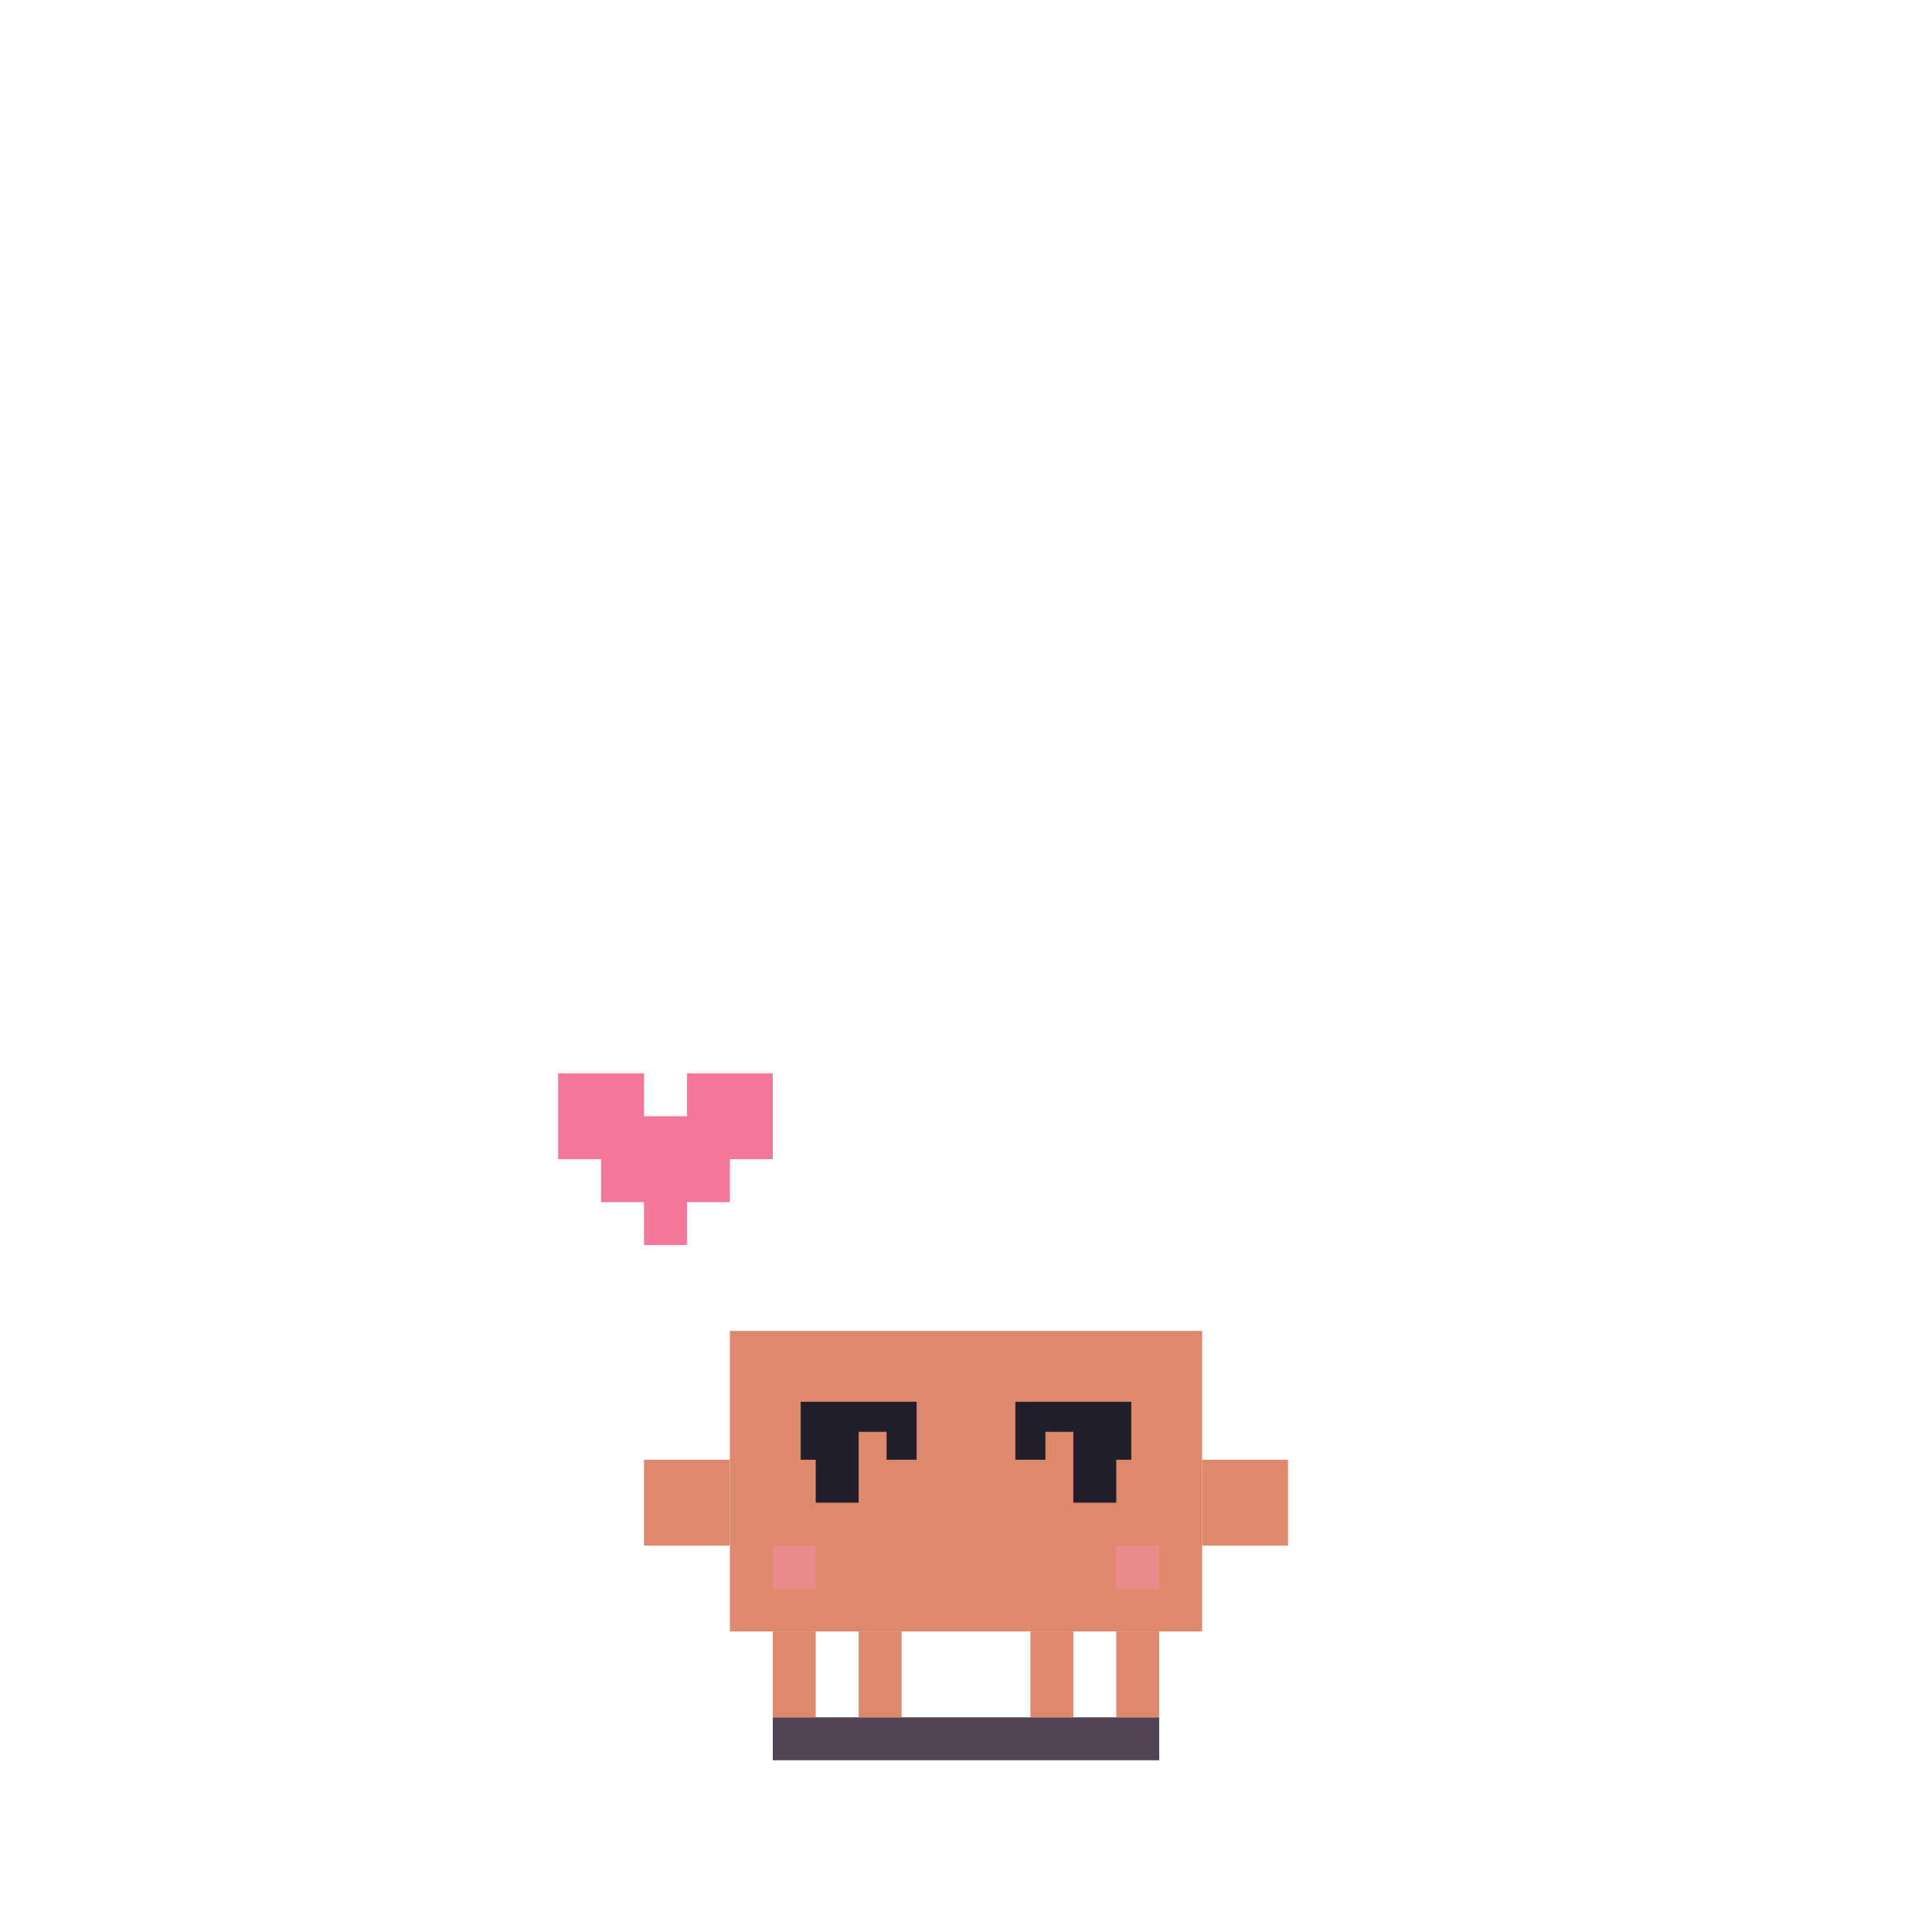
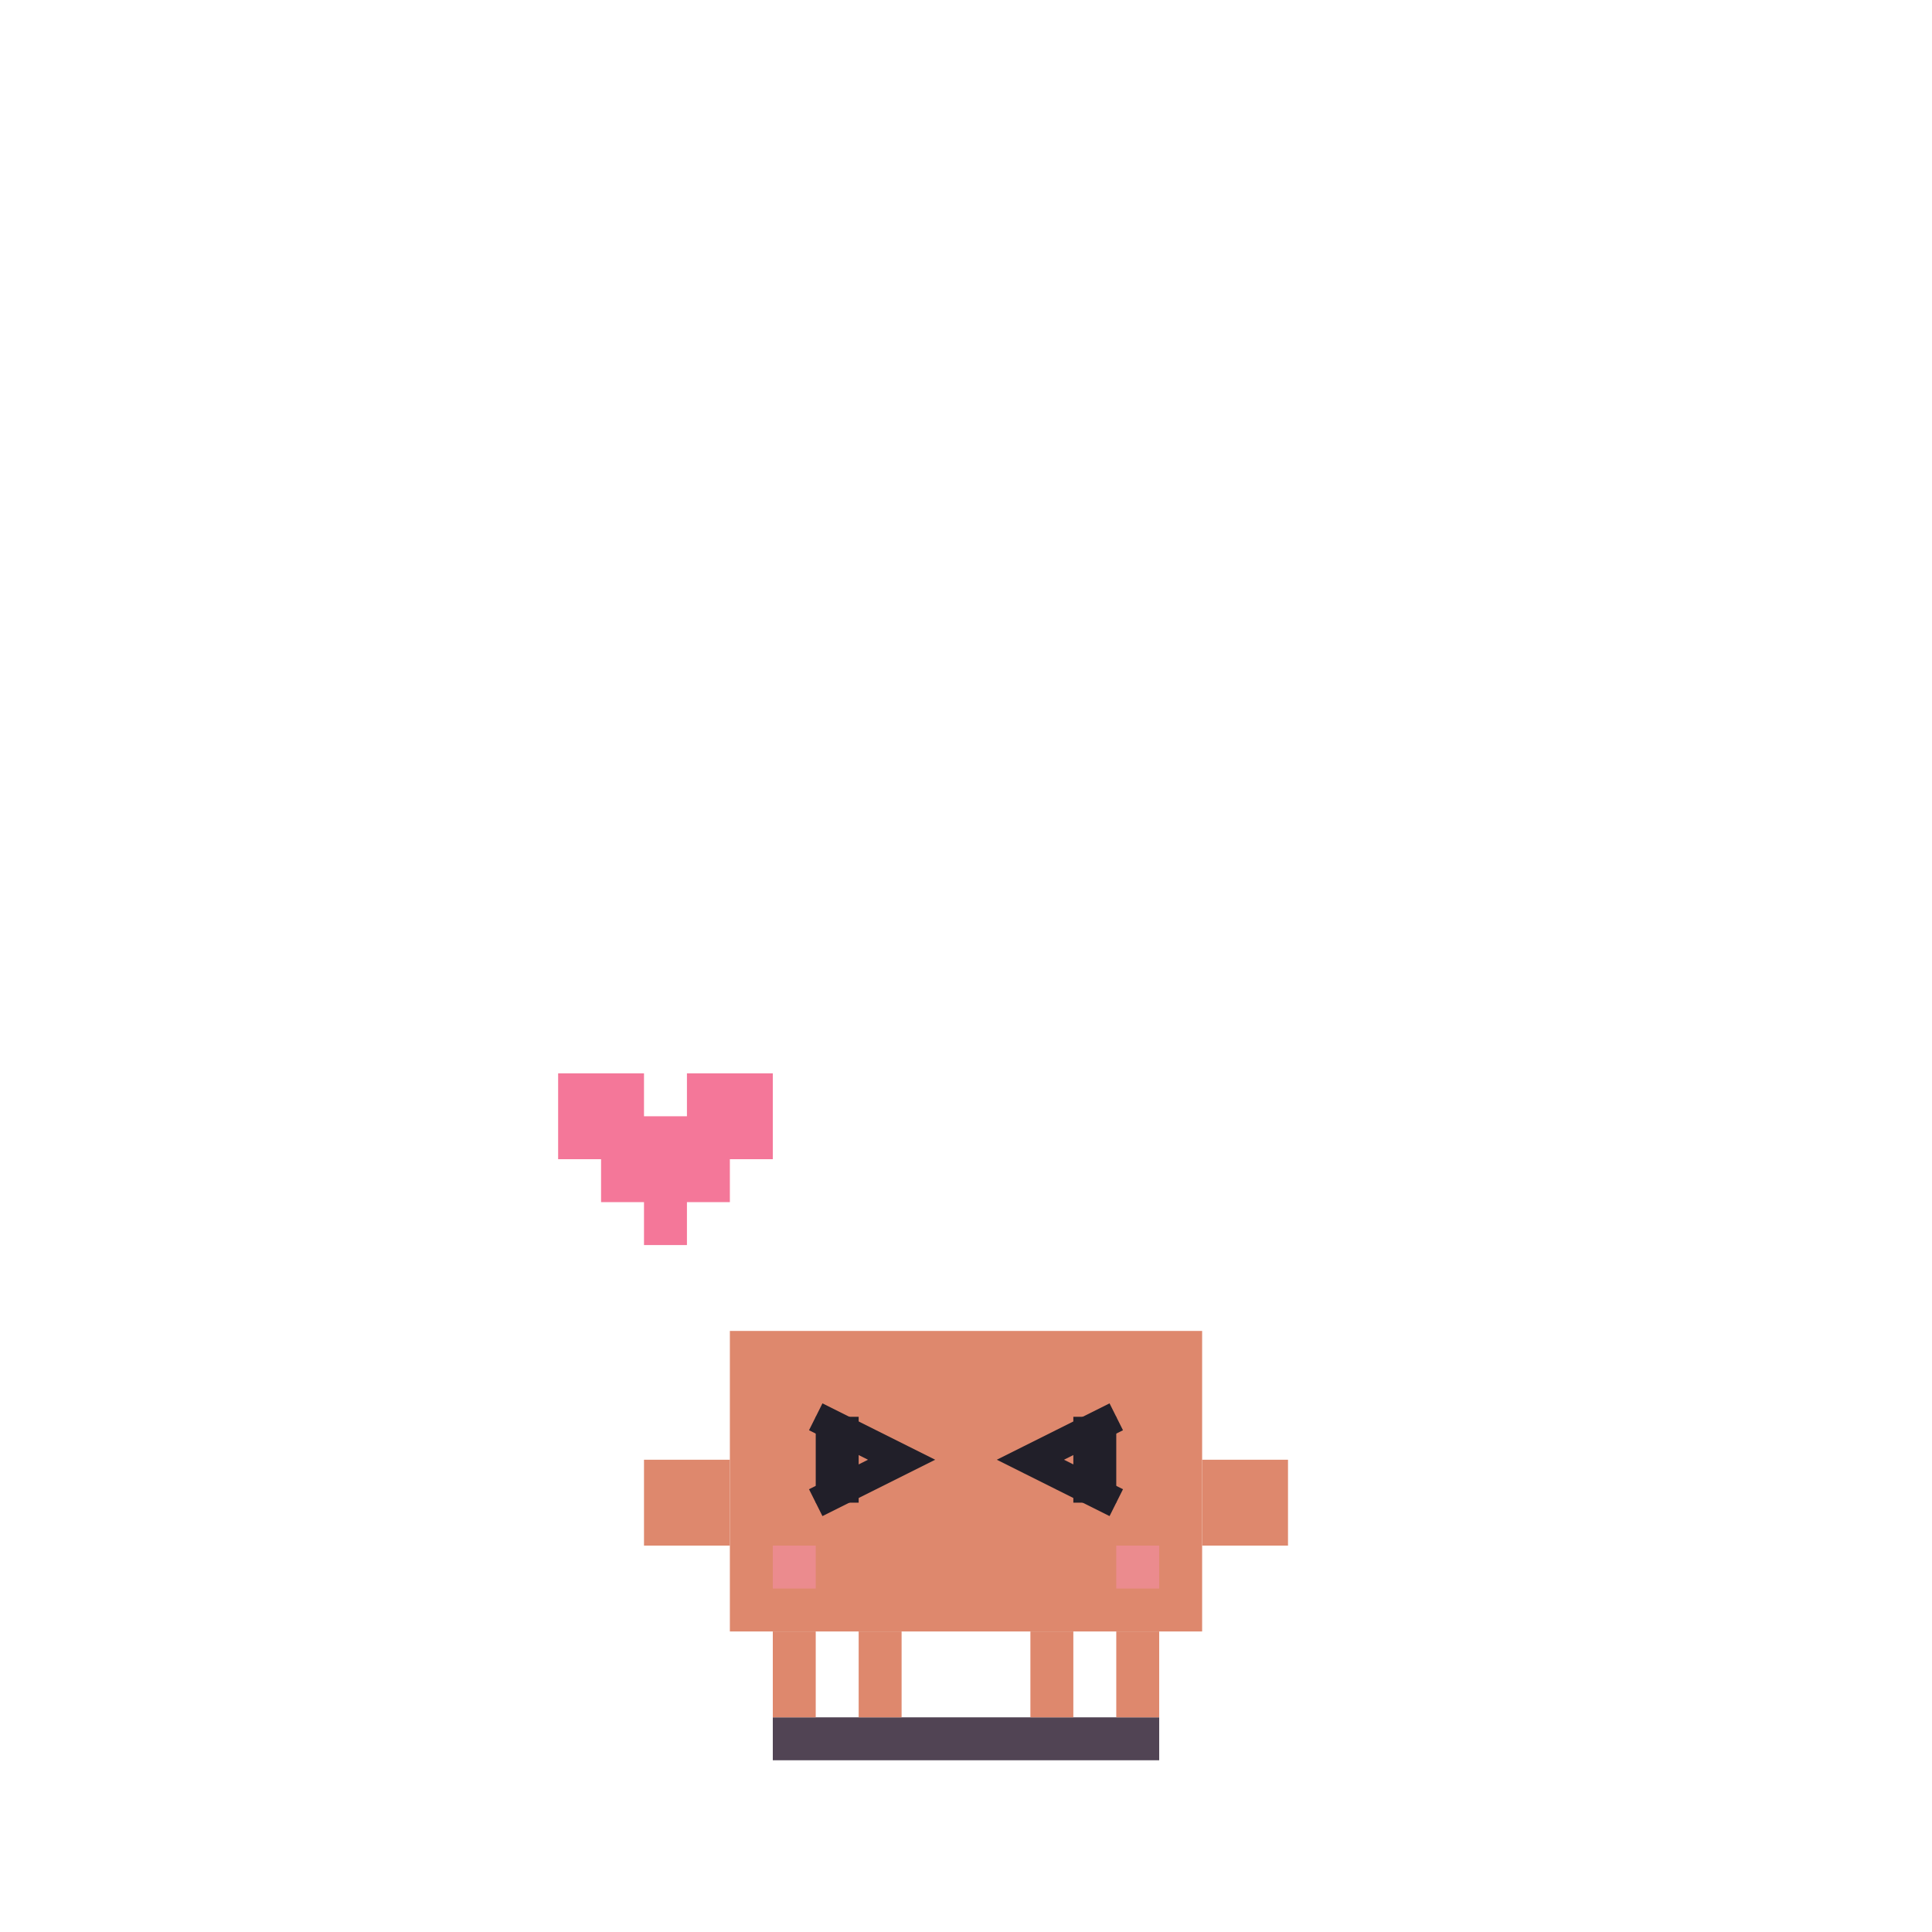
<svg xmlns="http://www.w3.org/2000/svg" viewBox="-15 -25 45 45" width="500" height="500">
  <style>.body{transform-box:view-box;transform-origin:7.5px 15px;transform:translate(0px,0px) rotate(0deg) scale(1,1);animation:body 3.2s infinite cubic-bezier(.45,0,.55,1)}@keyframes body{0%{transform:translate(0px,0px) rotate(0deg) scale(1,1)}18%{transform:translate(0px,0px) rotate(0deg) scale(1,1)}30%{transform:translate(-0.4px,-0.4px) rotate(-4deg) scale(1,1);animation-timing-function:cubic-bezier(.64,0,.78,0)}38%{transform:translate(0px,0px) rotate(0deg) scale(1.06,0.94);animation-timing-function:cubic-bezier(.22,1,.36,1)}46%{transform:translate(0px,-0.8px) rotate(0deg) scale(0.97,1.03)}56%{transform:translate(0px,0px) rotate(-3deg) scale(1,1)}66%{transform:translate(0px,0px) rotate(3deg) scale(1,1)}76%{transform:translate(0px,0px) rotate(-2deg) scale(1,1)}88%{transform:translate(0px,0px) rotate(0deg) scale(1,1)}100%{transform:translate(0px,0px) rotate(0deg) scale(1,1)}}.left{transform-box:fill-box;transform-origin:100% 50%;transform:translate(0px,0px) rotate(0deg) scale(1,1);animation:left 3.2s infinite cubic-bezier(.45,0,.55,1)}@keyframes left{0%{transform:translate(0px,0px) rotate(0deg) scale(1,1)}16%{transform:translate(0px,0px) rotate(0deg) scale(1,1);animation-timing-function:cubic-bezier(.22,1,.36,1)}30%{transform:translate(0px,0px) rotate(70deg) scale(1,1)}38%{transform:translate(3px,-0.5px) rotate(0deg) scale(1,1);animation-timing-function:cubic-bezier(.22,1,.36,1)}80%{transform:translate(3px,-0.5px) rotate(0deg) scale(1,1)}92%{transform:translate(0px,0px) rotate(0deg) scale(1,1)}100%{transform:translate(0px,0px) rotate(0deg) scale(1,1)}}.right{transform-box:fill-box;transform-origin:0% 50%;transform:translate(0px,0px) rotate(0deg) scale(1,1);animation:right 3.2s infinite cubic-bezier(.45,0,.55,1)}@keyframes right{0%{transform:translate(0px,0px) rotate(0deg) scale(1,1)}16%{transform:translate(0px,0px) rotate(0deg) scale(1,1);animation-timing-function:cubic-bezier(.22,1,.36,1)}30%{transform:translate(0px,0px) rotate(-70deg) scale(1,1)}38%{transform:translate(-3px,-0.5px) rotate(0deg) scale(1,1);animation-timing-function:cubic-bezier(.22,1,.36,1)}80%{transform:translate(-3px,-0.5px) rotate(0deg) scale(1,1)}92%{transform:translate(0px,0px) rotate(0deg) scale(1,1)}100%{transform:translate(0px,0px) rotate(0deg) scale(1,1)}}.feet{transform-box:fill-box;transform-origin:50% 100%;transform:translate(0,0) rotate(0deg) scale(1);animation:feet 3.2s infinite ease-in-out}@keyframes feet{0%,100%{transform:translate(0,0) rotate(0deg) scale(1)}}.prop{transform-box:fill-box;transform-origin:50% 50%;animation:prop 3.2s infinite cubic-bezier(.45,0,.55,1)}@keyframes prop{0%{transform:translate(-5px,-2px) rotate(0deg) scale(0.5,0.5);opacity:0}8%{transform:translate(-5px,-2px) rotate(0deg) scale(0.5,0.5);opacity:0;animation-timing-function:cubic-bezier(.22,1,.36,1)}16%{transform:translate(-2px,-1px) rotate(0deg) scale(1,1);opacity:1}28%{transform:translate(3px,1px) rotate(-10deg) scale(1,1)}36%{transform:translate(7px,9px) rotate(0deg) scale(0.8,0.8);animation-timing-function:cubic-bezier(.22,1,.36,1)}48%{transform:translate(7px,9px) rotate(0deg) scale(0.95,0.95)}58%{transform:translate(7px,9px) rotate(0deg) scale(0.8,0.8)}68%{transform:translate(7px,9px) rotate(0deg) scale(0.95,0.95)}80%{transform:translate(7px,9px) rotate(0deg) scale(0.8,0.8);opacity:1;animation-timing-function:cubic-bezier(.64,0,.78,0)}90%{transform:translate(7px,7.5px) rotate(0deg) scale(0.5,0.5);opacity:0}100%{transform:translate(7px,7.5px) rotate(0deg) scale(0.5,0.5);opacity:0}}.eyesN{transform-box:fill-box;transform-origin:50% 50%;transform:translate(0px,0px) rotate(0deg) scale(1,1);animation:eyesN 3.2s infinite cubic-bezier(.45,0,.55,1)}@keyframes eyesN{0%{transform:translate(0px,0px) rotate(0deg) scale(1,1);opacity:1}36%{transform:translate(0px,0px) rotate(0deg) scale(1,1);opacity:1}38%{transform:translate(0px,0px) rotate(0deg) scale(1,1);opacity:0}86%{transform:translate(0px,0px) rotate(0deg) scale(1,1);opacity:0}88%{transform:translate(0px,0px) rotate(0deg) scale(1,1);opacity:1}100%{transform:translate(0px,0px) rotate(0deg) scale(1,1);opacity:1}}.eyesH{transform-box:fill-box;transform-origin:50% 50%;transform:translate(0px,0px) rotate(0deg) scale(1,1);animation:eyesH 3.2s infinite cubic-bezier(.45,0,.55,1)}@keyframes eyesH{0%{transform:translate(0px,0px) rotate(0deg) scale(1,1);opacity:0}36%{transform:translate(0px,0px) rotate(0deg) scale(1,1);opacity:0}38%{transform:translate(0px,0px) rotate(0deg) scale(1,1);opacity:1}86%{transform:translate(0px,0px) rotate(0deg) scale(1,1);opacity:1}88%{transform:translate(0px,0px) rotate(0deg) scale(1,1);opacity:0}100%{transform:translate(0px,0px) rotate(0deg) scale(1,1);opacity:0}}.blush{transform-box:fill-box;transform-origin:50% 50%;transform:translate(0px,0px) rotate(0deg) scale(1,1);animation:blush 3.2s infinite cubic-bezier(.45,0,.55,1)}@keyframes blush{0%{transform:translate(0px,0px) rotate(0deg) scale(1,1);opacity:0.65}40%{transform:translate(0px,0px) rotate(0deg) scale(1,1);opacity:0.65}48%{transform:translate(0px,0px) rotate(0deg) scale(1,1);opacity:1}80%{transform:translate(0px,0px) rotate(0deg) scale(1,1);opacity:1}90%{transform:translate(0px,0px) rotate(0deg) scale(1,1);opacity:0.65}100%{transform:translate(0px,0px) rotate(0deg) scale(1,1);opacity:0.65}}</style>
  <rect x="3" y="15" width="9" height="1" fill="#514454" />
  <g id="accessory-anchor" class="body">
    <g fill="#DE886D">
      <g class="feet">
        <rect x="3" y="13" width="1" height="2" />
        <rect x="5" y="13" width="1" height="2" />
        <rect x="9" y="13" width="1" height="2" />
        <rect x="11" y="13" width="1" height="2" />
      </g>
      <rect x="2" y="6" width="11" height="7" />
      <g class="left">
        <rect x="0" y="9" width="2" height="2" />
      </g>
      <g class="right">
        <rect x="13" y="9" width="2" height="2" />
      </g>
    </g>
    <g class="eyesN">
      <rect x="4" y="8" width="1" height="2" fill="#211F29" />
      <rect x="10" y="8" width="1" height="2" fill="#211F29" />
    </g>
    <g class="eyesH">
-       <path d="M4 9v-1h2v1M9 9v-1h2v1" fill="none" stroke="#211F29" stroke-width="0.7" />
+       <path d="M4 8l2 1l-2 1M11 8l-2 1l2 1" fill="none" stroke="#211F29" stroke-width="0.7" />
    </g>
    <g class="blush" opacity=".65">
      <rect x="3" y="11" width="1" height="1" fill="#F28E9F" />
      <rect x="11" y="11" width="1" height="1" fill="#F28E9F" />
    </g>
  </g>
  <g class="prop">
    <path d="M-2 0h2v1h1V0h2v2H2v1H1v1H0V3h-1V2h-1Z" fill="#F47799" />
  </g>
</svg>
